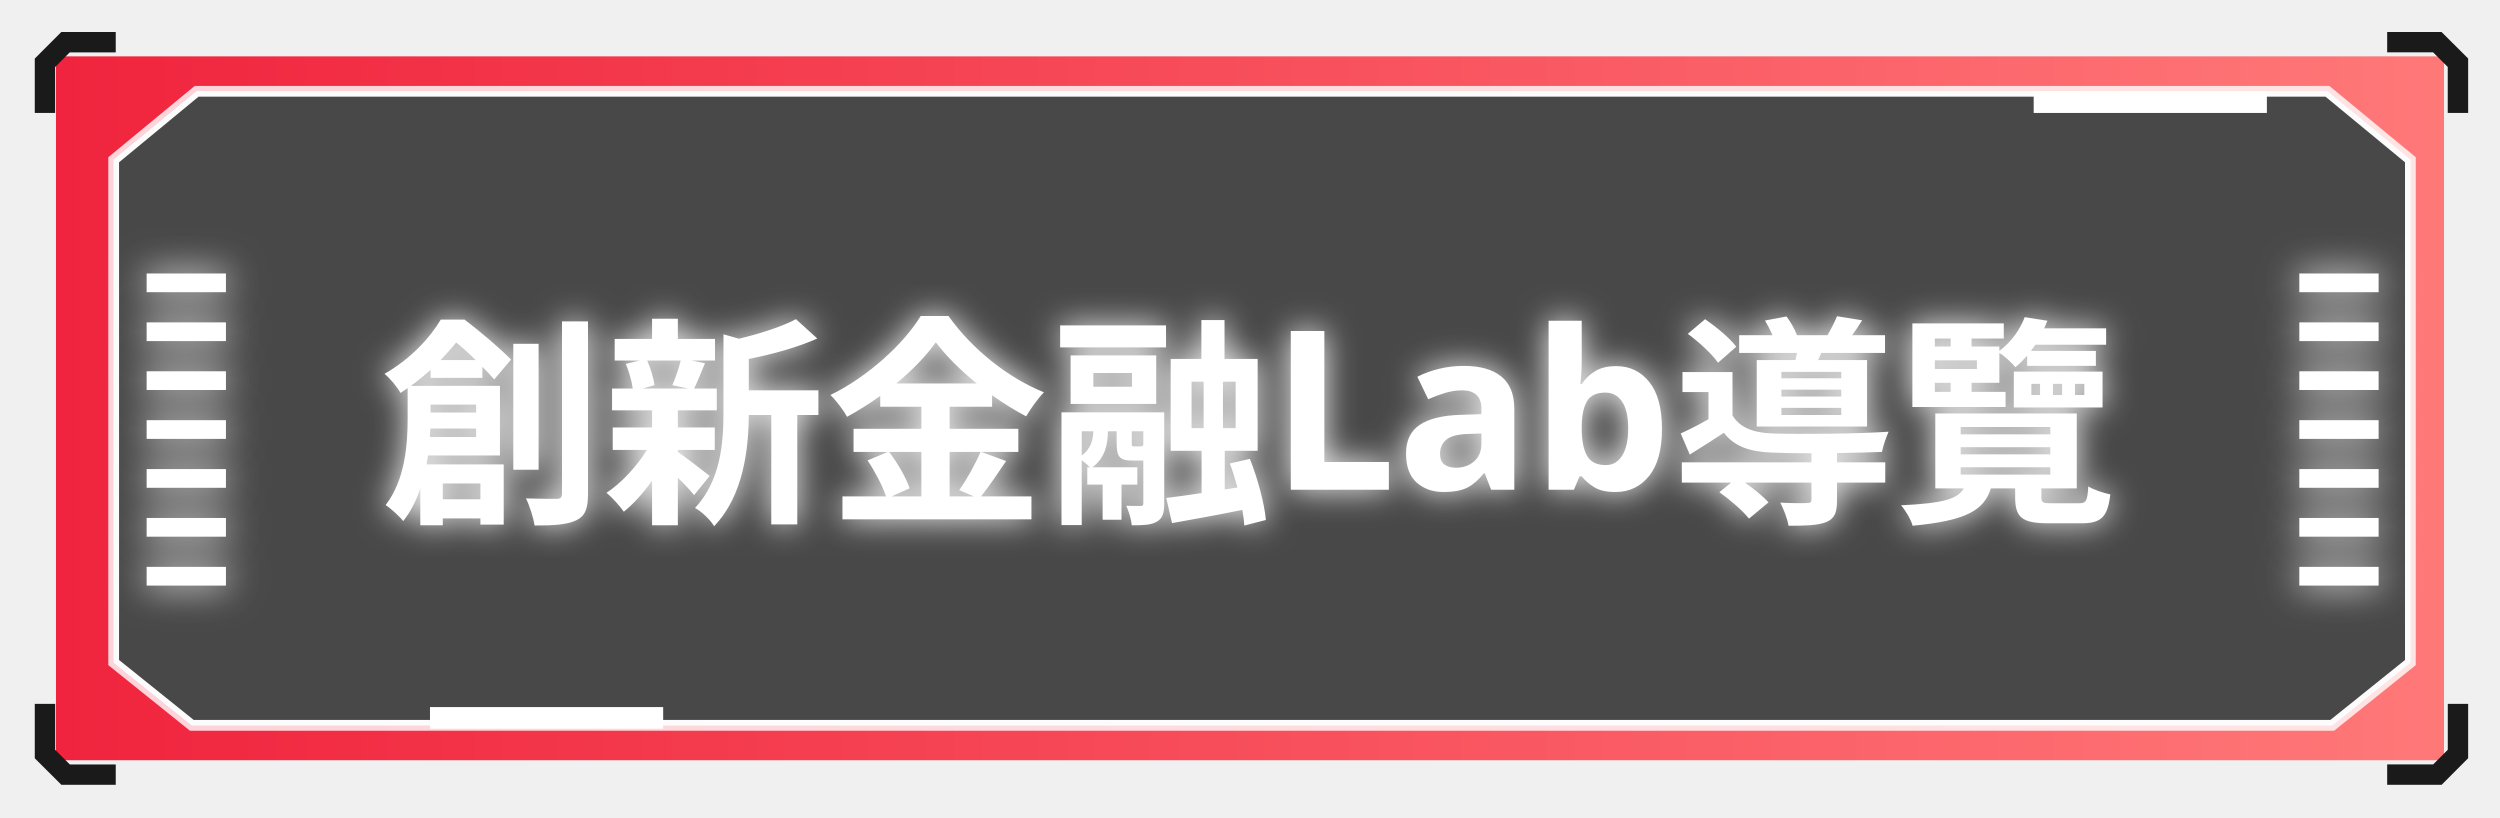
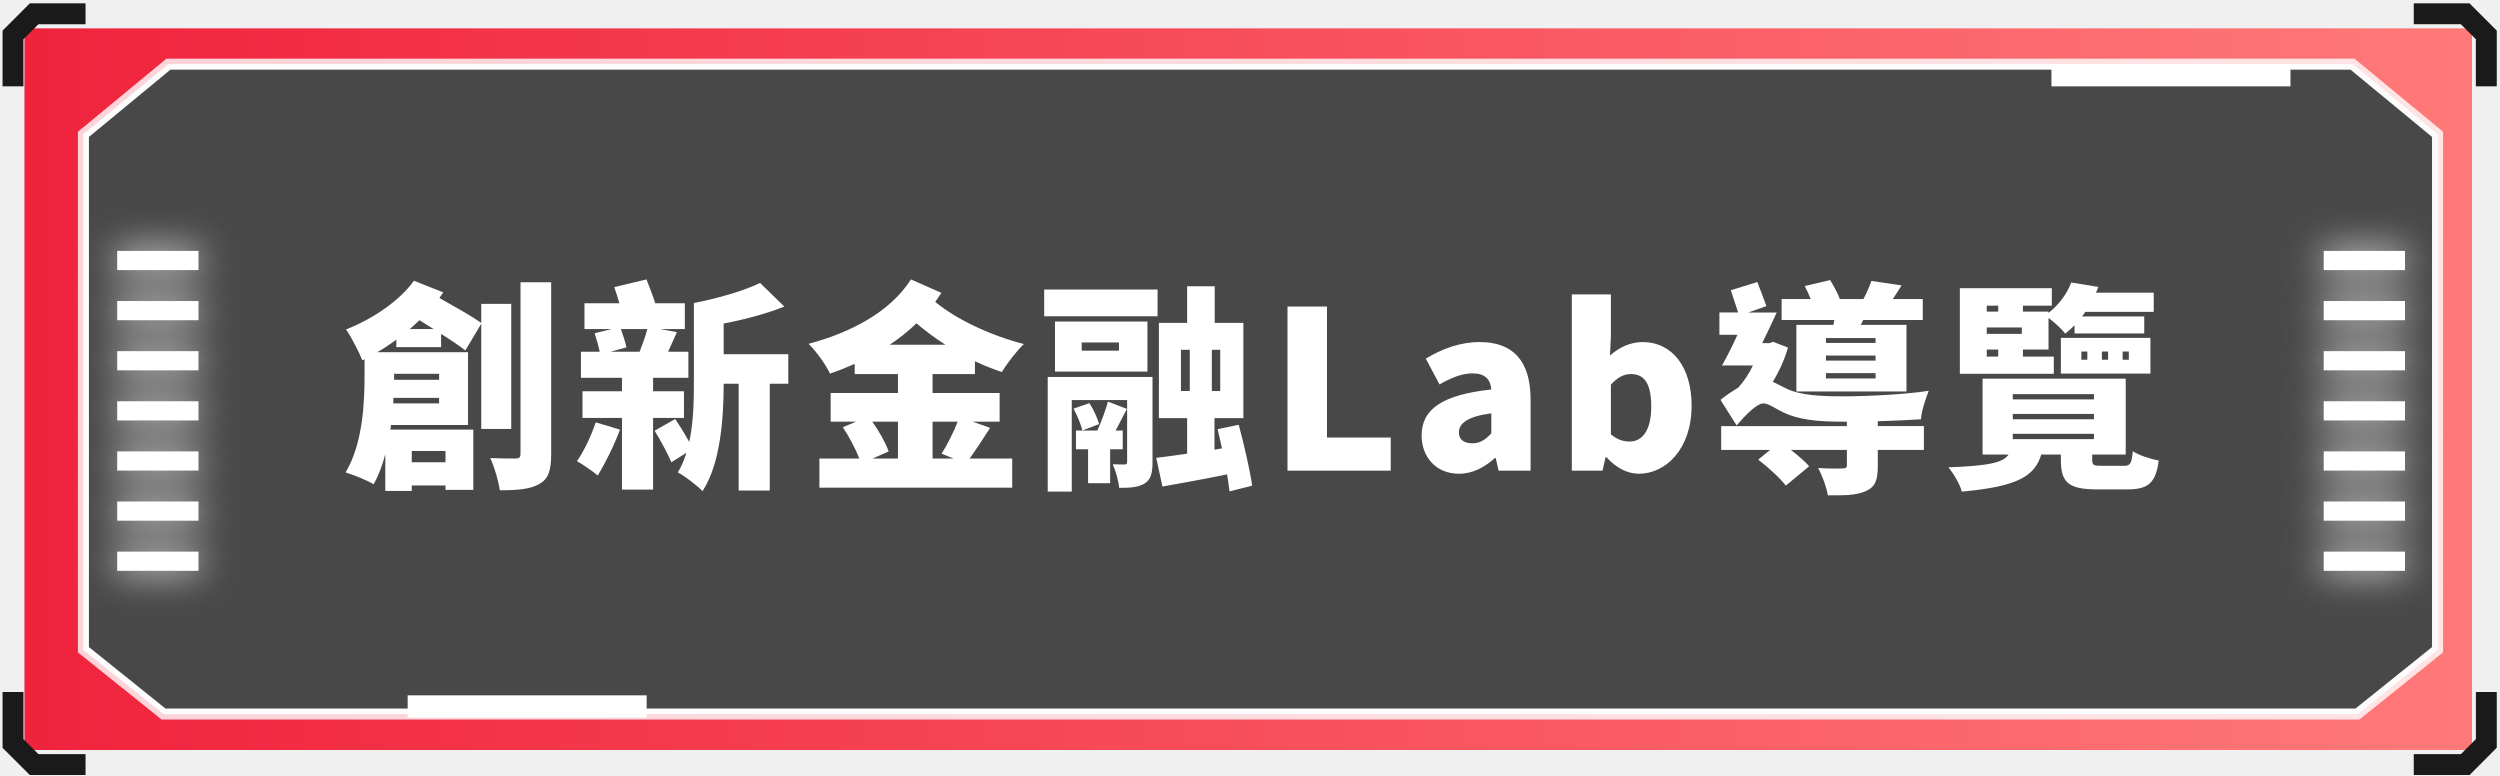
- <svg xmlns="http://www.w3.org/2000/svg" xmlns:xlink="http://www.w3.org/1999/xlink" width="697" height="228" viewBox="0 0 697 228">
+ <svg xmlns="http://www.w3.org/2000/svg" xmlns:xlink="http://www.w3.org/1999/xlink" width="680" height="211" viewBox="0 0 680 211">
  <defs>
+     <path id="prefix__a" d="M657.015 169.722l-21.789 17.499H38.48l-21.789-17.499V29.541l23.126-19.086h594.072l23.126 19.086v140.181zM.599 197.012h665.814V.664H.599v196.348z" />
+     <path id="prefix__e" d="M632.051 73.464L654.159 73.464 654.159 68.246 632.051 68.246z" />
+     <path id="prefix__g" d="M632.051 87.097L654.159 87.097 654.159 81.879 632.051 81.879z" />
+     <path id="prefix__i" d="M632.051 100.73L654.159 100.73 654.159 95.512 632.051 95.512z" />
+     <path id="prefix__k" d="M632.051 114.363L654.159 114.363 654.159 109.145 632.051 109.145z" />
+     <path id="prefix__m" d="M632.051 127.996L654.159 127.996 654.159 122.778 632.051 122.778z" />
+     <path id="prefix__o" d="M31.883 73.464L53.99 73.464 53.99 68.246 31.883 68.246z" />
+     <path id="prefix__q" d="M31.883 87.097L53.99 87.097 53.99 81.879 31.883 81.879z" />
+     <path id="prefix__s" d="M31.883 100.73L53.99 100.73 53.99 95.512 31.883 95.512z" />
+     <path id="prefix__u" d="M31.883 114.363L53.99 114.363 53.99 109.145 31.883 109.145z" />
+     <path id="prefix__w" d="M31.883 127.996L53.99 127.996 53.99 122.778 31.883 122.778z" />
+     <path id="prefix__y" d="M632.051 141.629L654.159 141.629 654.159 136.411 632.051 136.411z" />
+     <path id="prefix__A" d="M632.051 155.262L654.159 155.262 654.159 150.044 632.051 150.044z" />
+     <path id="prefix__C" d="M31.883 141.629L53.99 141.629 53.99 136.411 31.883 136.411z" />
+     <path id="prefix__E" d="M31.883 155.262L53.99 155.262 53.99 150.044 31.883 150.044z" />
+     <path id="prefix__F" d="M0 58.797L493.195 58.797 493.195 0 0 0z" />
    <filter id="prefix__d" width="249.3%" height="732.4%" x="-74.6%" y="-316.2%" filterUnits="objectBoundingBox">
      <feMorphology in="SourceAlpha" operator="dilate" radius=".5" result="shadowSpreadOuter1" />
      <feOffset in="shadowSpreadOuter1" result="shadowOffsetOuter1" />
      <feGaussianBlur in="shadowOffsetOuter1" result="shadowBlurOuter1" stdDeviation="5" />
      <feColorMatrix in="shadowBlurOuter1" values="0 0 0 0 1 0 0 0 0 1 0 0 0 0 1 0 0 0 0.789 0" />
    </filter>
    <filter id="prefix__f" width="249.3%" height="732.4%" x="-74.6%" y="-316.2%" filterUnits="objectBoundingBox">
      <feMorphology in="SourceAlpha" operator="dilate" radius=".5" result="shadowSpreadOuter1" />
      <feOffset in="shadowSpreadOuter1" result="shadowOffsetOuter1" />
      <feGaussianBlur in="shadowOffsetOuter1" result="shadowBlurOuter1" stdDeviation="5" />
      <feColorMatrix in="shadowBlurOuter1" values="0 0 0 0 1 0 0 0 0 1 0 0 0 0 1 0 0 0 0.789 0" />
    </filter>
    <filter id="prefix__h" width="249.3%" height="732.4%" x="-74.6%" y="-316.2%" filterUnits="objectBoundingBox">
      <feMorphology in="SourceAlpha" operator="dilate" radius=".5" result="shadowSpreadOuter1" />
      <feOffset in="shadowSpreadOuter1" result="shadowOffsetOuter1" />
      <feGaussianBlur in="shadowOffsetOuter1" result="shadowBlurOuter1" stdDeviation="5" />
      <feColorMatrix in="shadowBlurOuter1" values="0 0 0 0 1 0 0 0 0 1 0 0 0 0 1 0 0 0 0.789 0" />
    </filter>
    <filter id="prefix__j" width="249.3%" height="732.4%" x="-74.6%" y="-316.2%" filterUnits="objectBoundingBox">
      <feMorphology in="SourceAlpha" operator="dilate" radius=".5" result="shadowSpreadOuter1" />
      <feOffset in="shadowSpreadOuter1" result="shadowOffsetOuter1" />
      <feGaussianBlur in="shadowOffsetOuter1" result="shadowBlurOuter1" stdDeviation="5" />
      <feColorMatrix in="shadowBlurOuter1" values="0 0 0 0 1 0 0 0 0 1 0 0 0 0 1 0 0 0 0.789 0" />
    </filter>
    <filter id="prefix__l" width="249.3%" height="732.4%" x="-74.6%" y="-316.2%" filterUnits="objectBoundingBox">
      <feMorphology in="SourceAlpha" operator="dilate" radius=".5" result="shadowSpreadOuter1" />
      <feOffset in="shadowSpreadOuter1" result="shadowOffsetOuter1" />
      <feGaussianBlur in="shadowOffsetOuter1" result="shadowBlurOuter1" stdDeviation="5" />
      <feColorMatrix in="shadowBlurOuter1" values="0 0 0 0 1 0 0 0 0 1 0 0 0 0 1 0 0 0 0.789 0" />
    </filter>
    <filter id="prefix__n" width="249.3%" height="732.4%" x="-74.6%" y="-316.2%" filterUnits="objectBoundingBox">
      <feMorphology in="SourceAlpha" operator="dilate" radius=".5" result="shadowSpreadOuter1" />
      <feOffset in="shadowSpreadOuter1" result="shadowOffsetOuter1" />
      <feGaussianBlur in="shadowOffsetOuter1" result="shadowBlurOuter1" stdDeviation="5" />
      <feColorMatrix in="shadowBlurOuter1" values="0 0 0 0 1 0 0 0 0 1 0 0 0 0 1 0 0 0 0.789 0" />
    </filter>
    <filter id="prefix__p" width="249.3%" height="732.4%" x="-74.6%" y="-316.2%" filterUnits="objectBoundingBox">
      <feMorphology in="SourceAlpha" operator="dilate" radius=".5" result="shadowSpreadOuter1" />
      <feOffset in="shadowSpreadOuter1" result="shadowOffsetOuter1" />
      <feGaussianBlur in="shadowOffsetOuter1" result="shadowBlurOuter1" stdDeviation="5" />
      <feColorMatrix in="shadowBlurOuter1" values="0 0 0 0 1 0 0 0 0 1 0 0 0 0 1 0 0 0 0.789 0" />
    </filter>
    <filter id="prefix__r" width="249.3%" height="732.4%" x="-74.6%" y="-316.2%" filterUnits="objectBoundingBox">
      <feMorphology in="SourceAlpha" operator="dilate" radius=".5" result="shadowSpreadOuter1" />
      <feOffset in="shadowSpreadOuter1" result="shadowOffsetOuter1" />
      <feGaussianBlur in="shadowOffsetOuter1" result="shadowBlurOuter1" stdDeviation="5" />
      <feColorMatrix in="shadowBlurOuter1" values="0 0 0 0 1 0 0 0 0 1 0 0 0 0 1 0 0 0 0.789 0" />
    </filter>
    <filter id="prefix__t" width="249.3%" height="732.4%" x="-74.6%" y="-316.2%" filterUnits="objectBoundingBox">
      <feMorphology in="SourceAlpha" operator="dilate" radius=".5" result="shadowSpreadOuter1" />
      <feOffset in="shadowSpreadOuter1" result="shadowOffsetOuter1" />
      <feGaussianBlur in="shadowOffsetOuter1" result="shadowBlurOuter1" stdDeviation="5" />
      <feColorMatrix in="shadowBlurOuter1" values="0 0 0 0 1 0 0 0 0 1 0 0 0 0 1 0 0 0 0.789 0" />
    </filter>
    <filter id="prefix__v" width="249.3%" height="732.4%" x="-74.6%" y="-316.2%" filterUnits="objectBoundingBox">
      <feMorphology in="SourceAlpha" operator="dilate" radius=".5" result="shadowSpreadOuter1" />
      <feOffset in="shadowSpreadOuter1" result="shadowOffsetOuter1" />
      <feGaussianBlur in="shadowOffsetOuter1" result="shadowBlurOuter1" stdDeviation="5" />
      <feColorMatrix in="shadowBlurOuter1" values="0 0 0 0 1 0 0 0 0 1 0 0 0 0 1 0 0 0 0.789 0" />
    </filter>
    <filter id="prefix__x" width="249.3%" height="732.4%" x="-74.6%" y="-316.2%" filterUnits="objectBoundingBox">
      <feMorphology in="SourceAlpha" operator="dilate" radius=".5" result="shadowSpreadOuter1" />
      <feOffset in="shadowSpreadOuter1" result="shadowOffsetOuter1" />
      <feGaussianBlur in="shadowOffsetOuter1" result="shadowBlurOuter1" stdDeviation="5" />
      <feColorMatrix in="shadowBlurOuter1" values="0 0 0 0 1 0 0 0 0 1 0 0 0 0 1 0 0 0 0.789 0" />
    </filter>
    <filter id="prefix__z" width="249.3%" height="732.4%" x="-74.6%" y="-316.2%" filterUnits="objectBoundingBox">
      <feMorphology in="SourceAlpha" operator="dilate" radius=".5" result="shadowSpreadOuter1" />
      <feOffset in="shadowSpreadOuter1" result="shadowOffsetOuter1" />
      <feGaussianBlur in="shadowOffsetOuter1" result="shadowBlurOuter1" stdDeviation="5" />
      <feColorMatrix in="shadowBlurOuter1" values="0 0 0 0 1 0 0 0 0 1 0 0 0 0 1 0 0 0 0.789 0" />
    </filter>
    <filter id="prefix__B" width="249.3%" height="732.4%" x="-74.6%" y="-316.2%" filterUnits="objectBoundingBox">
      <feMorphology in="SourceAlpha" operator="dilate" radius=".5" result="shadowSpreadOuter1" />
      <feOffset in="shadowSpreadOuter1" result="shadowOffsetOuter1" />
      <feGaussianBlur in="shadowOffsetOuter1" result="shadowBlurOuter1" stdDeviation="5" />
      <feColorMatrix in="shadowBlurOuter1" values="0 0 0 0 1 0 0 0 0 1 0 0 0 0 1 0 0 0 0.789 0" />
    </filter>
    <filter id="prefix__D" width="249.3%" height="732.4%" x="-74.6%" y="-316.2%" filterUnits="objectBoundingBox">
      <feMorphology in="SourceAlpha" operator="dilate" radius=".5" result="shadowSpreadOuter1" />
      <feOffset in="shadowSpreadOuter1" result="shadowOffsetOuter1" />
      <feGaussianBlur in="shadowOffsetOuter1" result="shadowBlurOuter1" stdDeviation="5" />
      <feColorMatrix in="shadowBlurOuter1" values="0 0 0 0 1 0 0 0 0 1 0 0 0 0 1 0 0 0 0.789 0" />
    </filter>
-     <filter id="prefix__F" width="105.6%" height="129.3%" x="-2.8%" y="-14.7%" filterUnits="objectBoundingBox">
-       <feOffset in="SourceAlpha" result="shadowOffsetOuter1" />
-       <feGaussianBlur in="shadowOffsetOuter1" result="shadowBlurOuter1" stdDeviation="4.5" />
-       <feColorMatrix in="shadowBlurOuter1" values="0 0 0 0 1 0 0 0 0 1 0 0 0 0 1 0 0 0 0.959 0" />
-     </filter>
-     <path id="prefix__a" d="M657.015 169.722l-21.789 17.499H38.48l-21.789-17.499V29.541l23.126-19.086h594.072l23.126 19.086v140.181zM.599 197.012h665.814V.664H.599v196.348z" />
-     <path id="prefix__e" d="M632.051 73.464L654.159 73.464 654.159 68.246 632.051 68.246z" />
-     <path id="prefix__g" d="M632.051 87.097L654.159 87.097 654.159 81.879 632.051 81.879z" />
-     <path id="prefix__i" d="M632.051 100.73L654.159 100.73 654.159 95.512 632.051 95.512z" />
-     <path id="prefix__k" d="M632.051 114.363L654.159 114.363 654.159 109.145 632.051 109.145z" />
-     <path id="prefix__m" d="M632.051 127.996L654.159 127.996 654.159 122.778 632.051 122.778z" />
-     <path id="prefix__o" d="M31.883 73.464L53.99 73.464 53.99 68.246 31.883 68.246z" />
-     <path id="prefix__q" d="M31.883 87.097L53.99 87.097 53.99 81.879 31.883 81.879z" />
-     <path id="prefix__s" d="M31.883 100.73L53.99 100.73 53.99 95.512 31.883 95.512z" />
-     <path id="prefix__u" d="M31.883 114.363L53.99 114.363 53.99 109.145 31.883 109.145z" />
-     <path id="prefix__w" d="M31.883 127.996L53.99 127.996 53.99 122.778 31.883 122.778z" />
-     <path id="prefix__y" d="M632.051 141.629L654.159 141.629 654.159 136.411 632.051 136.411z" />
-     <path id="prefix__A" d="M632.051 155.262L654.159 155.262 654.159 150.044 632.051 150.044z" />
-     <path id="prefix__C" d="M31.883 141.629L53.99 141.629 53.99 136.411 31.883 136.411z" />
-     <path id="prefix__E" d="M31.883 155.262L53.99 155.262 53.99 150.044 31.883 150.044z" />
    <linearGradient id="prefix__b" x1="0%" x2="100%" y1="50%" y2="50%">
      <stop offset="0%" stop-color="#F0233D" />
      <stop offset="100%" stop-color="#FF7979" />
    </linearGradient>
-     <text id="prefix__G" fill="#FFF" font-family="NotoSansTC-Bold, Noto Sans TC" font-size="62" font-weight="bold" letter-spacing=".066">
-       <tspan x="97.029" y="133">創新金融Lab導覽</tspan>
-     </text>
  </defs>
  <g fill="none" fill-rule="evenodd">
-     <g transform="translate(9 8) translate(6 7)">
+     <g transform="translate(6 7)">
      <mask id="prefix__c" fill="#fff">
        <use xlink:href="#prefix__a" />
      </mask>
      <path fill="url(#prefix__b)" d="M657.015 169.722l-21.789 17.499H38.48l-21.789-17.499V29.541l23.126-19.086h594.072l23.126 19.086v140.181zM.599 197.012h665.814V.664H.599v196.348z" mask="url(#prefix__c)" />
    </g>
-     <path fill="#1A1A1A" d="M679.12 11.688L679.12 8.315 671.703.914 668.444.914 656.545.914 656.545 6.59 669.348 6.59 673.431 10.665 673.431 23.489 679.12 23.489zM668.347 210.807L671.72 210.807 679.12 203.39 679.12 200.131 679.12 188.232 673.444 188.232 673.444 201.035 669.369 205.118 656.545 205.118 656.545 210.807zM.695 200.034L.695 203.407 8.112 210.807 11.371 210.807 23.27 210.807 23.27 205.131 10.467 205.131 6.384 201.056 6.384 188.232.695 188.232zM11.468.914L8.096.914.695 8.331.695 11.59.695 23.489 6.372 23.489 6.372 10.686 10.446 6.603 23.27 6.603 23.27.914z" transform="translate(9 8)" />
+     <path fill="#1A1A1A" d="M679.12 11.688L679.12 8.315 671.703.914 668.444.914 656.545.914 656.545 6.59 669.348 6.59 673.431 10.665 673.431 23.489 679.12 23.489zM668.347 210.807L671.72 210.807 679.12 203.39 679.12 200.131 679.12 188.232 673.444 188.232 673.444 201.035 669.369 205.118 656.545 205.118 656.545 210.807zM.695 200.034L.695 203.407 8.112 210.807 11.371 210.807 23.27 210.807 23.27 205.131 10.467 205.131 6.384 201.056 6.384 188.232.695 188.232zM11.468.914L8.096.914.695 8.331.695 11.59.695 23.489 6.372 23.489 6.372 10.686 10.446 6.603 23.27 6.603 23.27.914z" />
    <g opacity=".8">
-       <path fill="#000" d="M617.889 0.455L333.489 0.455 23.817 0.455 0.691 19.54 0.691 159.722 22.48 177.221 333.489 177.221 619.226 177.221 641.015 159.722 641.015 19.54z" opacity=".872" transform="translate(9 8) translate(22 17)" />
-       <path stroke="#FFF" stroke-width="3" d="M617.889 0.455L333.489 0.455 23.817 0.455 0.691 19.54 0.691 159.722 22.48 177.221 333.489 177.221 619.226 177.221 641.015 159.722 641.015 19.54z" transform="translate(9 8) translate(22 17)" />
+       <path fill="#000" d="M617.889 0.455L333.489 0.455 23.817 0.455 0.691 19.54 0.691 159.722 22.48 177.221 333.489 177.221 619.226 177.221 641.015 159.722 641.015 19.54z" opacity=".872" transform="translate(22 17)" />
+       <path stroke="#FFF" stroke-width="3" d="M617.889 0.455L333.489 0.455 23.817 0.455 0.691 19.54 0.691 159.722 22.48 177.221 333.489 177.221 619.226 177.221 641.015 159.722 641.015 19.54z" transform="translate(22 17)" />
    </g>
-     <g fill-rule="nonzero" transform="translate(9 8)">
+     <g fill-rule="nonzero">
      <use fill="#000" filter="url(#prefix__d)" xlink:href="#prefix__e" />
      <use fill="#FFF" xlink:href="#prefix__e" />
    </g>
-     <g fill-rule="nonzero" transform="translate(9 8)">
+     <g fill-rule="nonzero">
      <use fill="#000" filter="url(#prefix__f)" xlink:href="#prefix__g" />
      <use fill="#FFF" xlink:href="#prefix__g" />
    </g>
-     <g fill-rule="nonzero" transform="translate(9 8)">
+     <g fill-rule="nonzero">
      <use fill="#000" filter="url(#prefix__h)" xlink:href="#prefix__i" />
      <use fill="#FFF" xlink:href="#prefix__i" />
    </g>
-     <g fill-rule="nonzero" transform="translate(9 8)">
+     <g fill-rule="nonzero">
      <use fill="#000" filter="url(#prefix__j)" xlink:href="#prefix__k" />
      <use fill="#FFF" xlink:href="#prefix__k" />
    </g>
-     <g fill-rule="nonzero" transform="translate(9 8)">
+     <g fill-rule="nonzero">
      <use fill="#000" filter="url(#prefix__l)" xlink:href="#prefix__m" />
      <use fill="#FFF" xlink:href="#prefix__m" />
    </g>
-     <g fill-rule="nonzero" transform="translate(9 8)">
+     <g fill-rule="nonzero">
      <use fill="#000" filter="url(#prefix__n)" xlink:href="#prefix__o" />
      <use fill="#FFF" xlink:href="#prefix__o" />
    </g>
-     <g fill-rule="nonzero" transform="translate(9 8)">
+     <g fill-rule="nonzero">
      <use fill="#000" filter="url(#prefix__p)" xlink:href="#prefix__q" />
      <use fill="#FFF" xlink:href="#prefix__q" />
    </g>
-     <g fill-rule="nonzero" transform="translate(9 8)">
+     <g fill-rule="nonzero">
      <use fill="#000" filter="url(#prefix__r)" xlink:href="#prefix__s" />
      <use fill="#FFF" xlink:href="#prefix__s" />
    </g>
-     <g fill-rule="nonzero" transform="translate(9 8)">
+     <g fill-rule="nonzero">
      <use fill="#000" filter="url(#prefix__t)" xlink:href="#prefix__u" />
      <use fill="#FFF" xlink:href="#prefix__u" />
    </g>
-     <g fill-rule="nonzero" transform="translate(9 8)">
+     <g fill-rule="nonzero">
      <use fill="#000" filter="url(#prefix__v)" xlink:href="#prefix__w" />
      <use fill="#FFF" xlink:href="#prefix__w" />
    </g>
-     <g fill-rule="nonzero" transform="translate(9 8)">
+     <g fill-rule="nonzero">
      <use fill="#000" filter="url(#prefix__x)" xlink:href="#prefix__y" />
      <use fill="#FFF" xlink:href="#prefix__y" />
    </g>
-     <g fill-rule="nonzero" transform="translate(9 8)">
+     <g fill-rule="nonzero">
      <use fill="#000" filter="url(#prefix__z)" xlink:href="#prefix__A" />
      <use fill="#FFF" xlink:href="#prefix__A" />
    </g>
-     <g fill-rule="nonzero" transform="translate(9 8)">
+     <g fill-rule="nonzero">
      <use fill="#000" filter="url(#prefix__B)" xlink:href="#prefix__C" />
      <use fill="#FFF" xlink:href="#prefix__C" />
    </g>
-     <g fill-rule="nonzero" transform="translate(9 8)">
+     <g fill-rule="nonzero">
      <use fill="#000" filter="url(#prefix__D)" xlink:href="#prefix__E" />
      <use fill="#FFF" xlink:href="#prefix__E" />
    </g>
-     <path fill="#FFF" d="M557.993 23.489L623.005 23.489 623.005 17.454 557.993 17.454zM110.881 195.169L175.893 195.169 175.893 189.134 110.881 189.134z" transform="translate(9 8)" />
-     <g fill="#FFF" transform="translate(9 8)">
-       <use filter="url(#prefix__F)" xlink:href="#prefix__G" />
-       <use xlink:href="#prefix__G" />
+     <path fill="#FFF" d="M557.993 23.489L623.005 23.489 623.005 17.454 557.993 17.454zM110.881 195.169L175.893 195.169 175.893 189.134 110.881 189.134z" />
+     <g transform="translate(94 76)">
+       <path fill="#FFF" d="M55.917.78v46.737c0 4.38-.72 6.72-3.18 8.1-2.4 1.44-5.998 1.74-10.799 1.74-.3-2.4-1.44-6.3-2.58-8.76 2.88.12 5.88.12 6.9.12.96 0 1.32-.299 1.32-1.259V.78h8.34zM18 49.736h9.178v-3.06H18v3.06zM23.939 13.5l-3.84-2.4c-.9.84-1.74 1.62-2.64 2.4h6.48zm-10.74 12.18V27.298h12.24v-1.62h-12.24zm12.24 8.04v-1.5h-12.42l-.06 1.5h12.48zm11.46 6.958V12.06l-4.32 7.26c-1.62-1.26-4.02-2.88-6.6-4.5v3.6H13.8v-2.04c-1.68 1.26-3.42 2.4-5.16 3.42H33.3v19.798h-20.94l-.18 1.261h22.56v16.38h-7.56v-1.2h-9.18v1.5h-7.2v-10.02c-.78 3-1.8 5.76-3.18 8.22-1.68-1.08-5.46-2.58-7.619-3.24 4.74-7.92 5.16-19.2 5.16-26.4v-4.38l-.6.3c-.78-1.979-3-6.42-4.44-8.399C7.26 10.8 14.58 5.94 18.6.36l7.98 3.181c-.361.54-.721 1.02-1.08 1.5 4.139 2.34 8.758 4.92 11.398 6.78V6.66h8.16v34.017h-8.16zM120.418 28.379h-5.04v29.038h-8.46V28.379h-4.08c0 8.939-.78 21.659-5.76 29.219-1.38-1.5-4.92-4.2-6.72-5.101 1.02-1.62 1.74-3.42 2.34-5.34l-4.078 2.58c-.96-2.28-2.94-5.94-4.56-8.58l5.58-3.178c1.32 1.92 2.758 4.259 3.84 6.239 1.138-5.28 1.258-11.04 1.258-15.9v-21.9c6.54-1.26 13.56-3.3 18-5.458l6.6 6.42c-4.92 1.979-10.86 3.539-16.5 4.619v8.34h17.58v8.04zm-45.539-14.88c.6 1.68 1.26 3.66 1.5 4.98l-4.32 1.2h7.92c.72-1.86 1.62-4.26 2.1-6.18h-7.2zm8.76 24.179v19.5h-8.46v-19.5H64.44v-7.26h10.74v-3.66H64.02v-7.08h5.1c-.3-1.5-.9-3.54-1.38-5.04l4.68-1.14h-7.44V6.48h9.48c-.42-1.5-.9-3.06-1.38-4.38L81.84 0c.78 1.98 1.74 4.44 2.4 6.48h8.038v7.019H85.56l4.56.84c-.9 1.98-1.68 3.78-2.4 5.34h5.52v7.08h-9.6v3.66h8.4v7.259h-8.4zm-9 3.18c-1.56 4.2-4.08 9.299-6.06 12.48-1.26-1.08-4.018-3-5.64-3.9 1.92-2.76 3.9-6.96 5.1-10.56l6.6 1.98zM159.659 38.698v10.02h5.7l-3.24-1.32c1.5-2.34 3.24-5.82 4.38-8.7h-6.84zm3.48-20.939c-2.82-1.8-5.46-3.78-7.86-5.82-2.22 2.16-4.68 4.08-7.26 5.82h15.12zm-19.86 20.94c1.86 2.64 3.66 5.818 4.44 8.1l-4.38 1.92h6.9v-10.02h-6.96zm16.38-12.96v5.16h18.239v7.8h-7.32l4.74 1.68c-1.92 3-3.9 6-5.58 8.34h11.58v7.918H128.88v-7.919h10.86c-1.02-2.58-2.76-5.94-4.5-8.52l3.6-1.5h-6.9v-7.8h18.299v-5.16h-11.76v-2.76c-2.16.96-4.44 1.861-6.72 2.64-1.2-2.52-3.6-5.879-5.82-8.1C137.34 14.46 148.08 8.94 153.78 0l8.28 3.66c-.54.84-1.14 1.68-1.68 2.46 5.82 4.8 15.179 9.18 24.119 11.46-1.98 1.858-4.68 5.398-6 7.618-2.46-.84-4.92-1.8-7.32-2.939v3.48h-11.52z" />
+       <mask id="prefix__G" fill="#fff">
+         <use xlink:href="#prefix__F" />
+       </mask>
+       <path fill="#FFF" d="M235.618 30.359h2.28v-11.22h-2.28v11.22zm-8.4 0h2.4v-11.22h-2.4v11.22zm13.2 27.298c-.12-1.32-.36-2.88-.66-4.62-6.18 1.26-12.48 2.4-17.579 3.3l-1.68-7.8c2.399-.3 5.279-.66 8.399-1.14v-9.66h-7.679V11.82h7.679v-9.96h7.5v9.96h7.8v25.919h-7.86v8.58l2.04-.36c-.42-1.8-.78-3.6-1.2-5.22l5.76-1.2c1.44 5.34 3.06 12.42 3.66 16.56l-6.18 1.559zM200.22 19.379h10.139v-2.22H200.22v2.22zm7.739 26.819v9.24h-6v-9.24h-3.299v-5.1h5.819c1.08-2.4 2.28-5.58 2.88-7.86l5.16 1.98c-1.02 1.92-2.1 4.02-3.06 5.88h1.92v5.1h-3.42zm-5.64-12.54c1.14 1.74 2.221 4.14 2.64 5.7l-4.56 1.74c-.359-1.62-1.379-4.08-2.399-5.94l4.319-1.5zm-9.359-8.58h25.139v-13.62H192.96v13.62zm26.519 24.659c0 2.94-.42 4.74-2.22 5.82-1.74 1.02-3.96 1.14-6.84 1.14-.18-1.92-.96-4.62-1.74-6.42 1.26.06 2.76.06 3.24.06.48 0 .66-.18.66-.72v-16.8H197.52v24.9h-6.54V26.52h28.499v23.218zM190.02 10.02h30.839V2.76H190.02v7.26zM256.2 7.38L266.94 7.38 266.94 43.018 284.279 43.018 284.279 52.018 256.2 52.018zM311.638 41.878v-5.46c-6.66.9-8.82 2.82-8.82 5.22 0 1.98 1.44 2.94 3.66 2.94 2.16 0 3.6-1.02 5.16-2.7m-18.959.6c0-7.2 5.64-11.1 18.96-12.539-.24-2.76-1.68-4.38-5.16-4.38-2.7 0-5.52 1.08-8.94 3l-3.72-7.02c4.5-2.7 9.36-4.5 14.7-4.5 8.82 0 13.798 4.92 13.798 15.6v19.379h-8.7l-.779-3.42h-.24c-2.82 2.519-6 4.259-9.78 4.259-6.3 0-10.139-4.679-10.139-10.379M355.137 34.559c0-6-1.74-8.82-5.52-8.82-1.98 0-3.6.9-5.459 2.88v13.5c1.68 1.5 3.48 1.979 5.1 1.979 3.24 0 5.88-2.7 5.88-9.54m-12.18 13.8h-.24l-.84 3.66h-8.34V4.08h10.62v11.519l-.24 5.1c2.52-2.28 5.7-3.66 8.82-3.66 8.16 0 13.378 6.84 13.378 17.28 0 11.819-7.019 18.539-14.339 18.539-3 0-6.119-1.5-8.82-4.5M402.657 26.938h13.499v-1.44h-13.499v1.44zm0-4.86h13.499v-1.38h-13.499v1.38zm0-4.8h13.499v-1.32h-13.499v1.32zm2.28-6.24h-14.34V5.34h7.92c-.48-1.2-1.08-2.46-1.62-3.54l6.899-1.62c.96 1.559 2.04 3.54 2.641 5.16h6.419c.84-1.62 1.68-3.481 2.16-4.92l8.22 1.2c-.84 1.38-1.68 2.64-2.4 3.72h8.16v5.699h-16.2l-.66 1.32h12.42v18.12h-29.939v-18.12h10.079l.241-1.32zm11.819 28.86h12.539v6.48h-12.539v4.44c0 3.719-.66 5.7-3.42 6.839-2.64 1.08-5.94 1.14-10.14 1.14-.36-2.28-1.559-5.4-2.639-7.5 2.4.18 5.759.18 6.599.12.9 0 1.2-.18 1.2-.84v-4.2h-15.239c1.92 1.5 3.84 3.12 4.98 4.44l-6.36 5.28c-1.44-1.98-4.86-5.04-7.5-7.08l3.24-2.64h-13.319V39.9h34.198v-1.201h-1.08c-7.02 0-12.059-.54-16.199-2.52-2.34-1.14-4.08-2.46-5.4-2.46-1.8 0-4.86 3.12-7.32 6l-4.379-6.96c1.5-1.2 3.18-2.34 4.799-3.3 1.5-1.62 2.94-3.78 4.02-6.06h-8.4c1.321-2.34 2.82-5.34 4.201-8.338h-4.92V8.999h5.099c-.54-1.8-1.44-4.2-1.98-6.06l7.2-2.22c.78 2.04 1.86 4.8 2.46 6.54L381.538 9h7.739c-1.26 2.7-2.64 5.64-3.96 8.34h1.86l1.14-.36 4.02 1.56c-.96 3.3-2.4 6.48-4.14 9.3 1.02.479 2.22 1.14 3.84 1.92 3.78 1.8 9.299 2.04 15.42 2.04 5.999 0 16.739-.481 23.158-1.5-.84 2.1-2.039 5.699-2.099 7.739-2.82.18-7.26.42-11.76.54v1.32zM483.356 21.839h1.68v-2.22h-1.68v2.22zm-5.64 0h1.68v-2.22h-1.68v2.22zm-5.58 0h1.62v-2.22h-1.62v2.22zm-5.579 3.78h24.359v-9.72h-24.359v9.72zm-13.08 17.819h22.079v-1.44h-22.079v1.44zm0-5.4h22.079v-1.44h-22.079v1.44zm0-5.4h22.079v-1.44h-22.079v1.44zm-7.08-11.64h3.12v-1.92h-3.12v1.92zm0-6.18h9.54v-1.74h-9.54v1.74zm0-6.058h3.12V7.14h-3.12v1.62zm18.24 16.919h-25.559V2.399h25.019v4.74h-7.86v1.62h6.96v.36c3.119-2.46 5.099-5.46 6.179-8.28l7.38 1.2c-.18.54-.42 1.02-.66 1.56h15.719v5.22h-18.599c-.24.42-.6.84-.9 1.26h16.919v4.62h-18.959v-2.22c-.779.78-1.62 1.56-2.52 2.28-1.02-1.32-2.94-3.12-4.559-4.26v8.58h-6.96v1.92h8.4v4.68zm19.079 25.018c1.74 0 2.1-.6 2.4-3.96 1.62 1.08 4.92 2.16 7.079 2.52-.84 6.18-2.94 7.86-8.579 7.86h-8.1c-7.979 0-9.959-1.92-9.959-8.04v-1.44h-5.34c-1.74 5.76-6.18 8.7-21.599 10.08-.48-1.92-2.281-4.98-3.66-6.6 11.279-.42 14.879-1.32 16.379-3.48h-7.08V27h38.939v20.639h-9.12v1.38c0 1.559.42 1.679 2.64 1.679h6z" mask="url(#prefix__G)" />
    </g>
  </g>
</svg>
